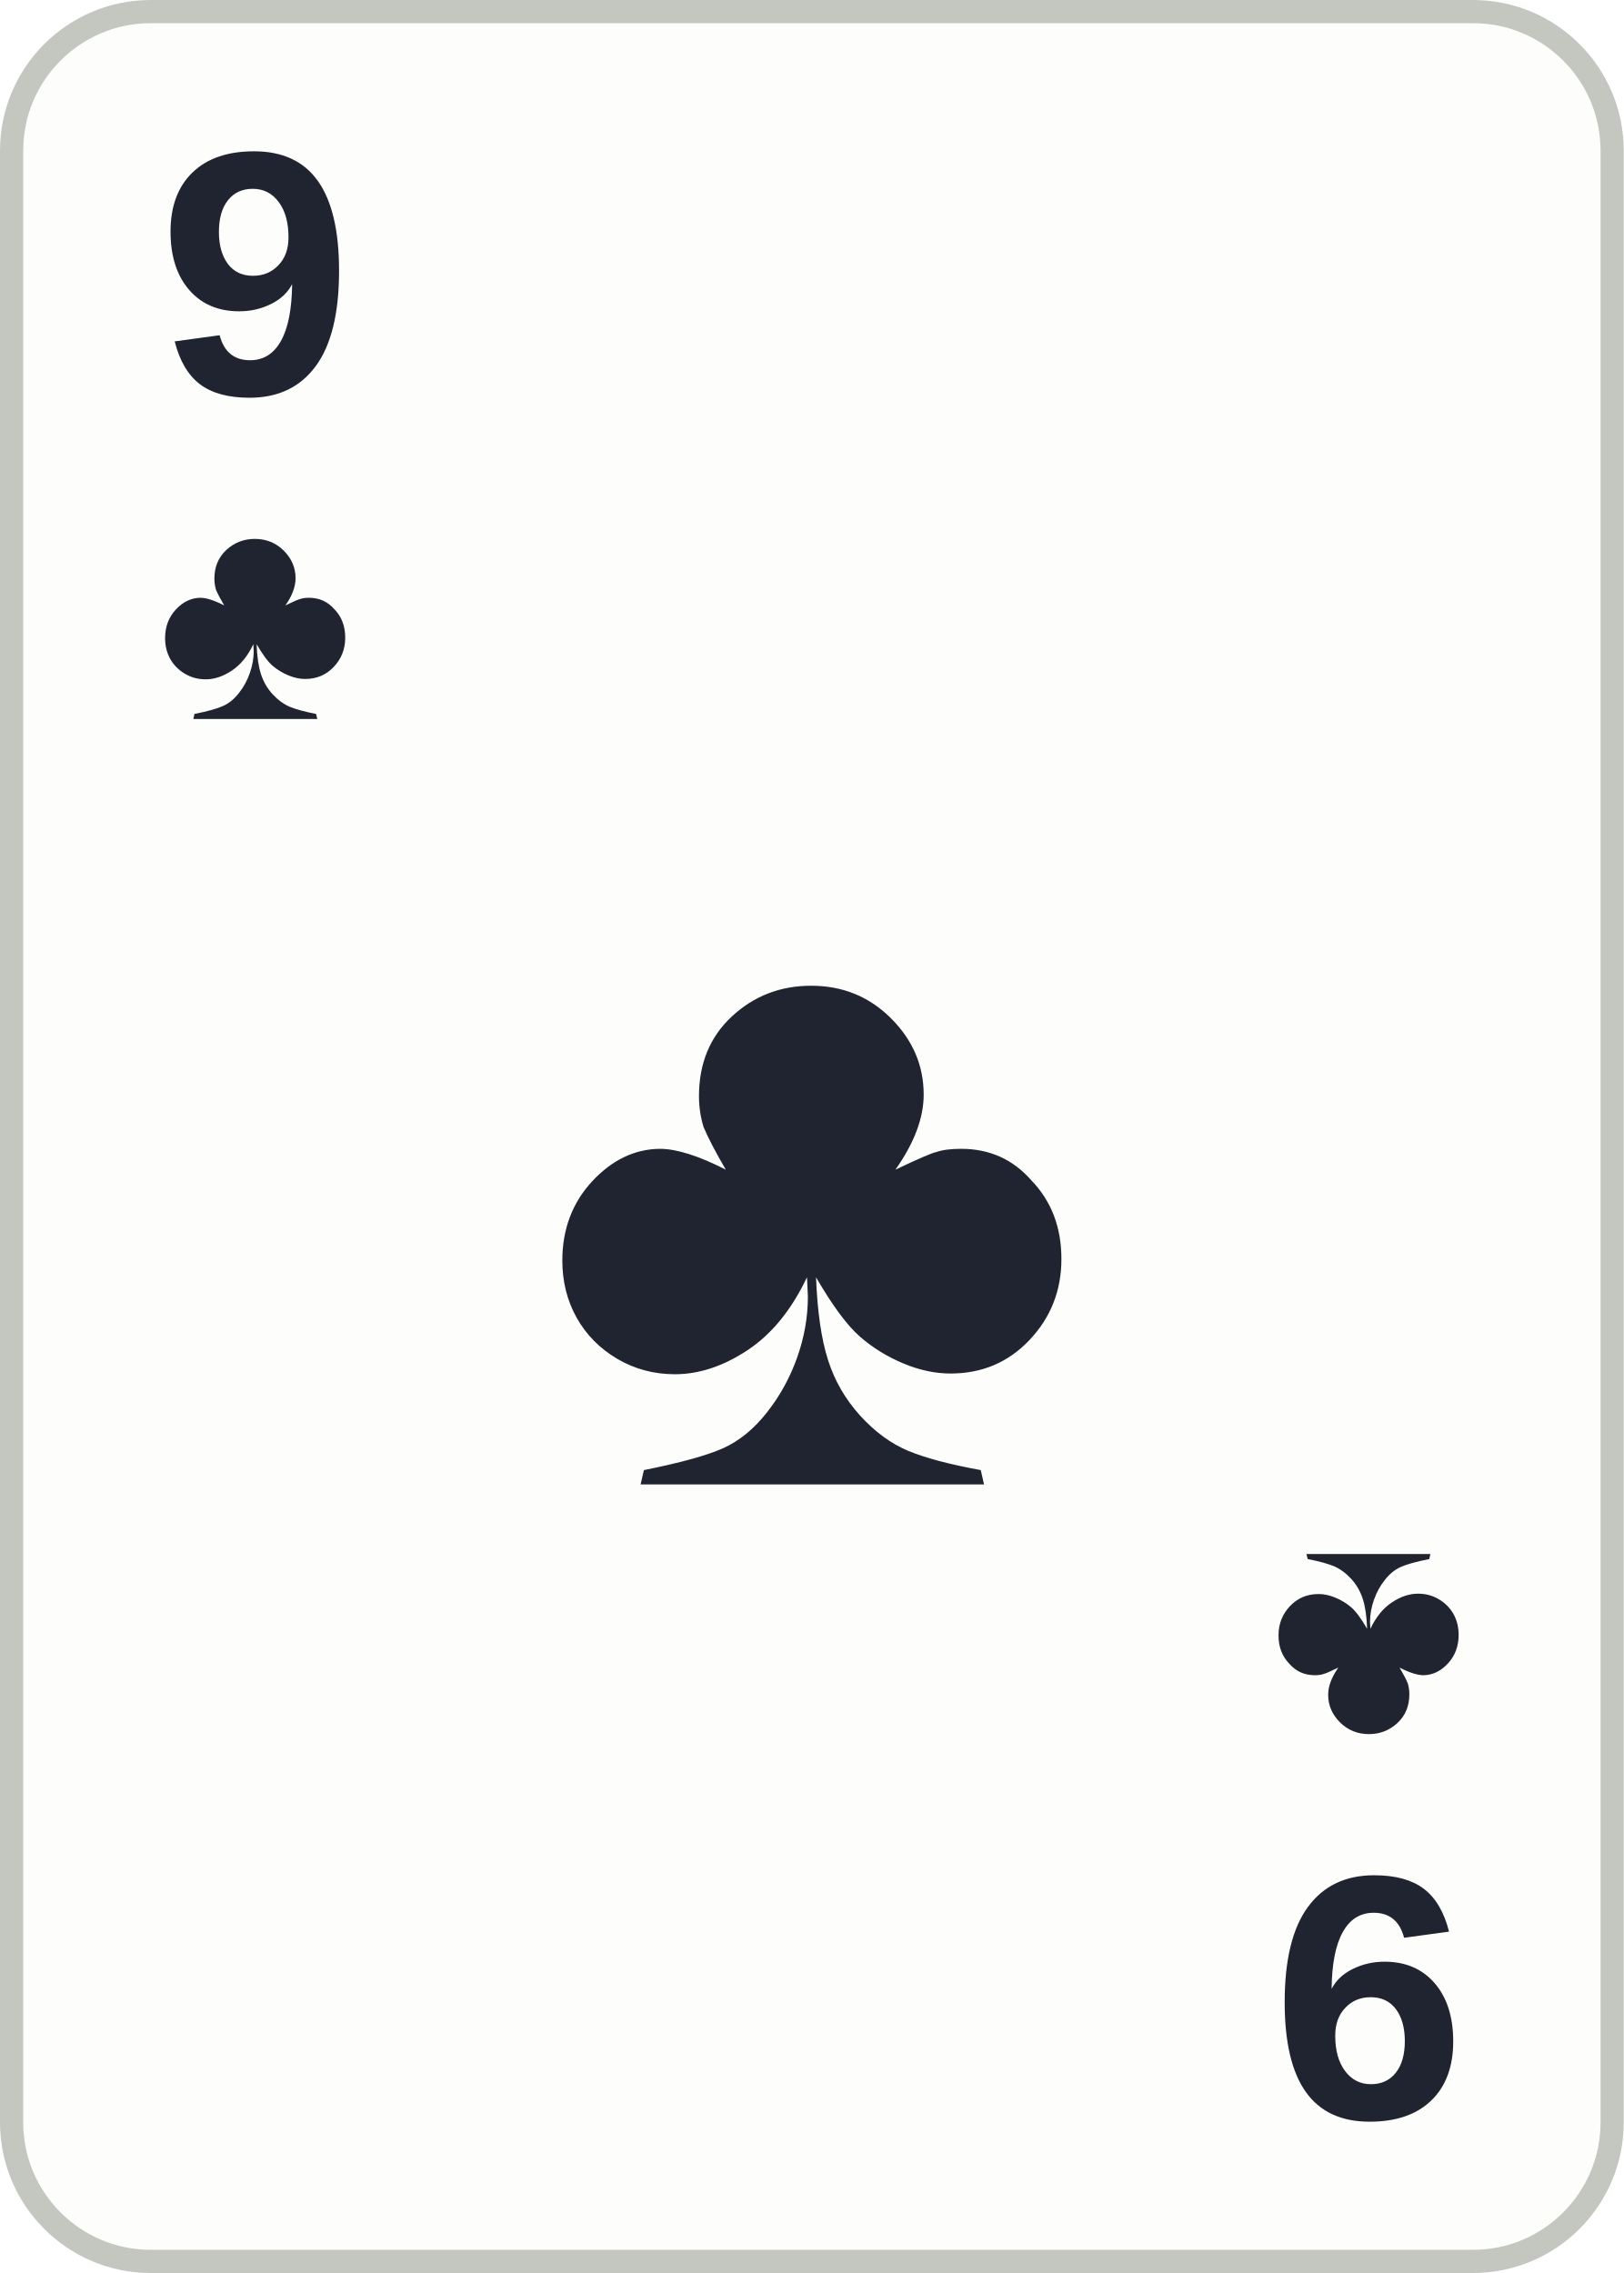
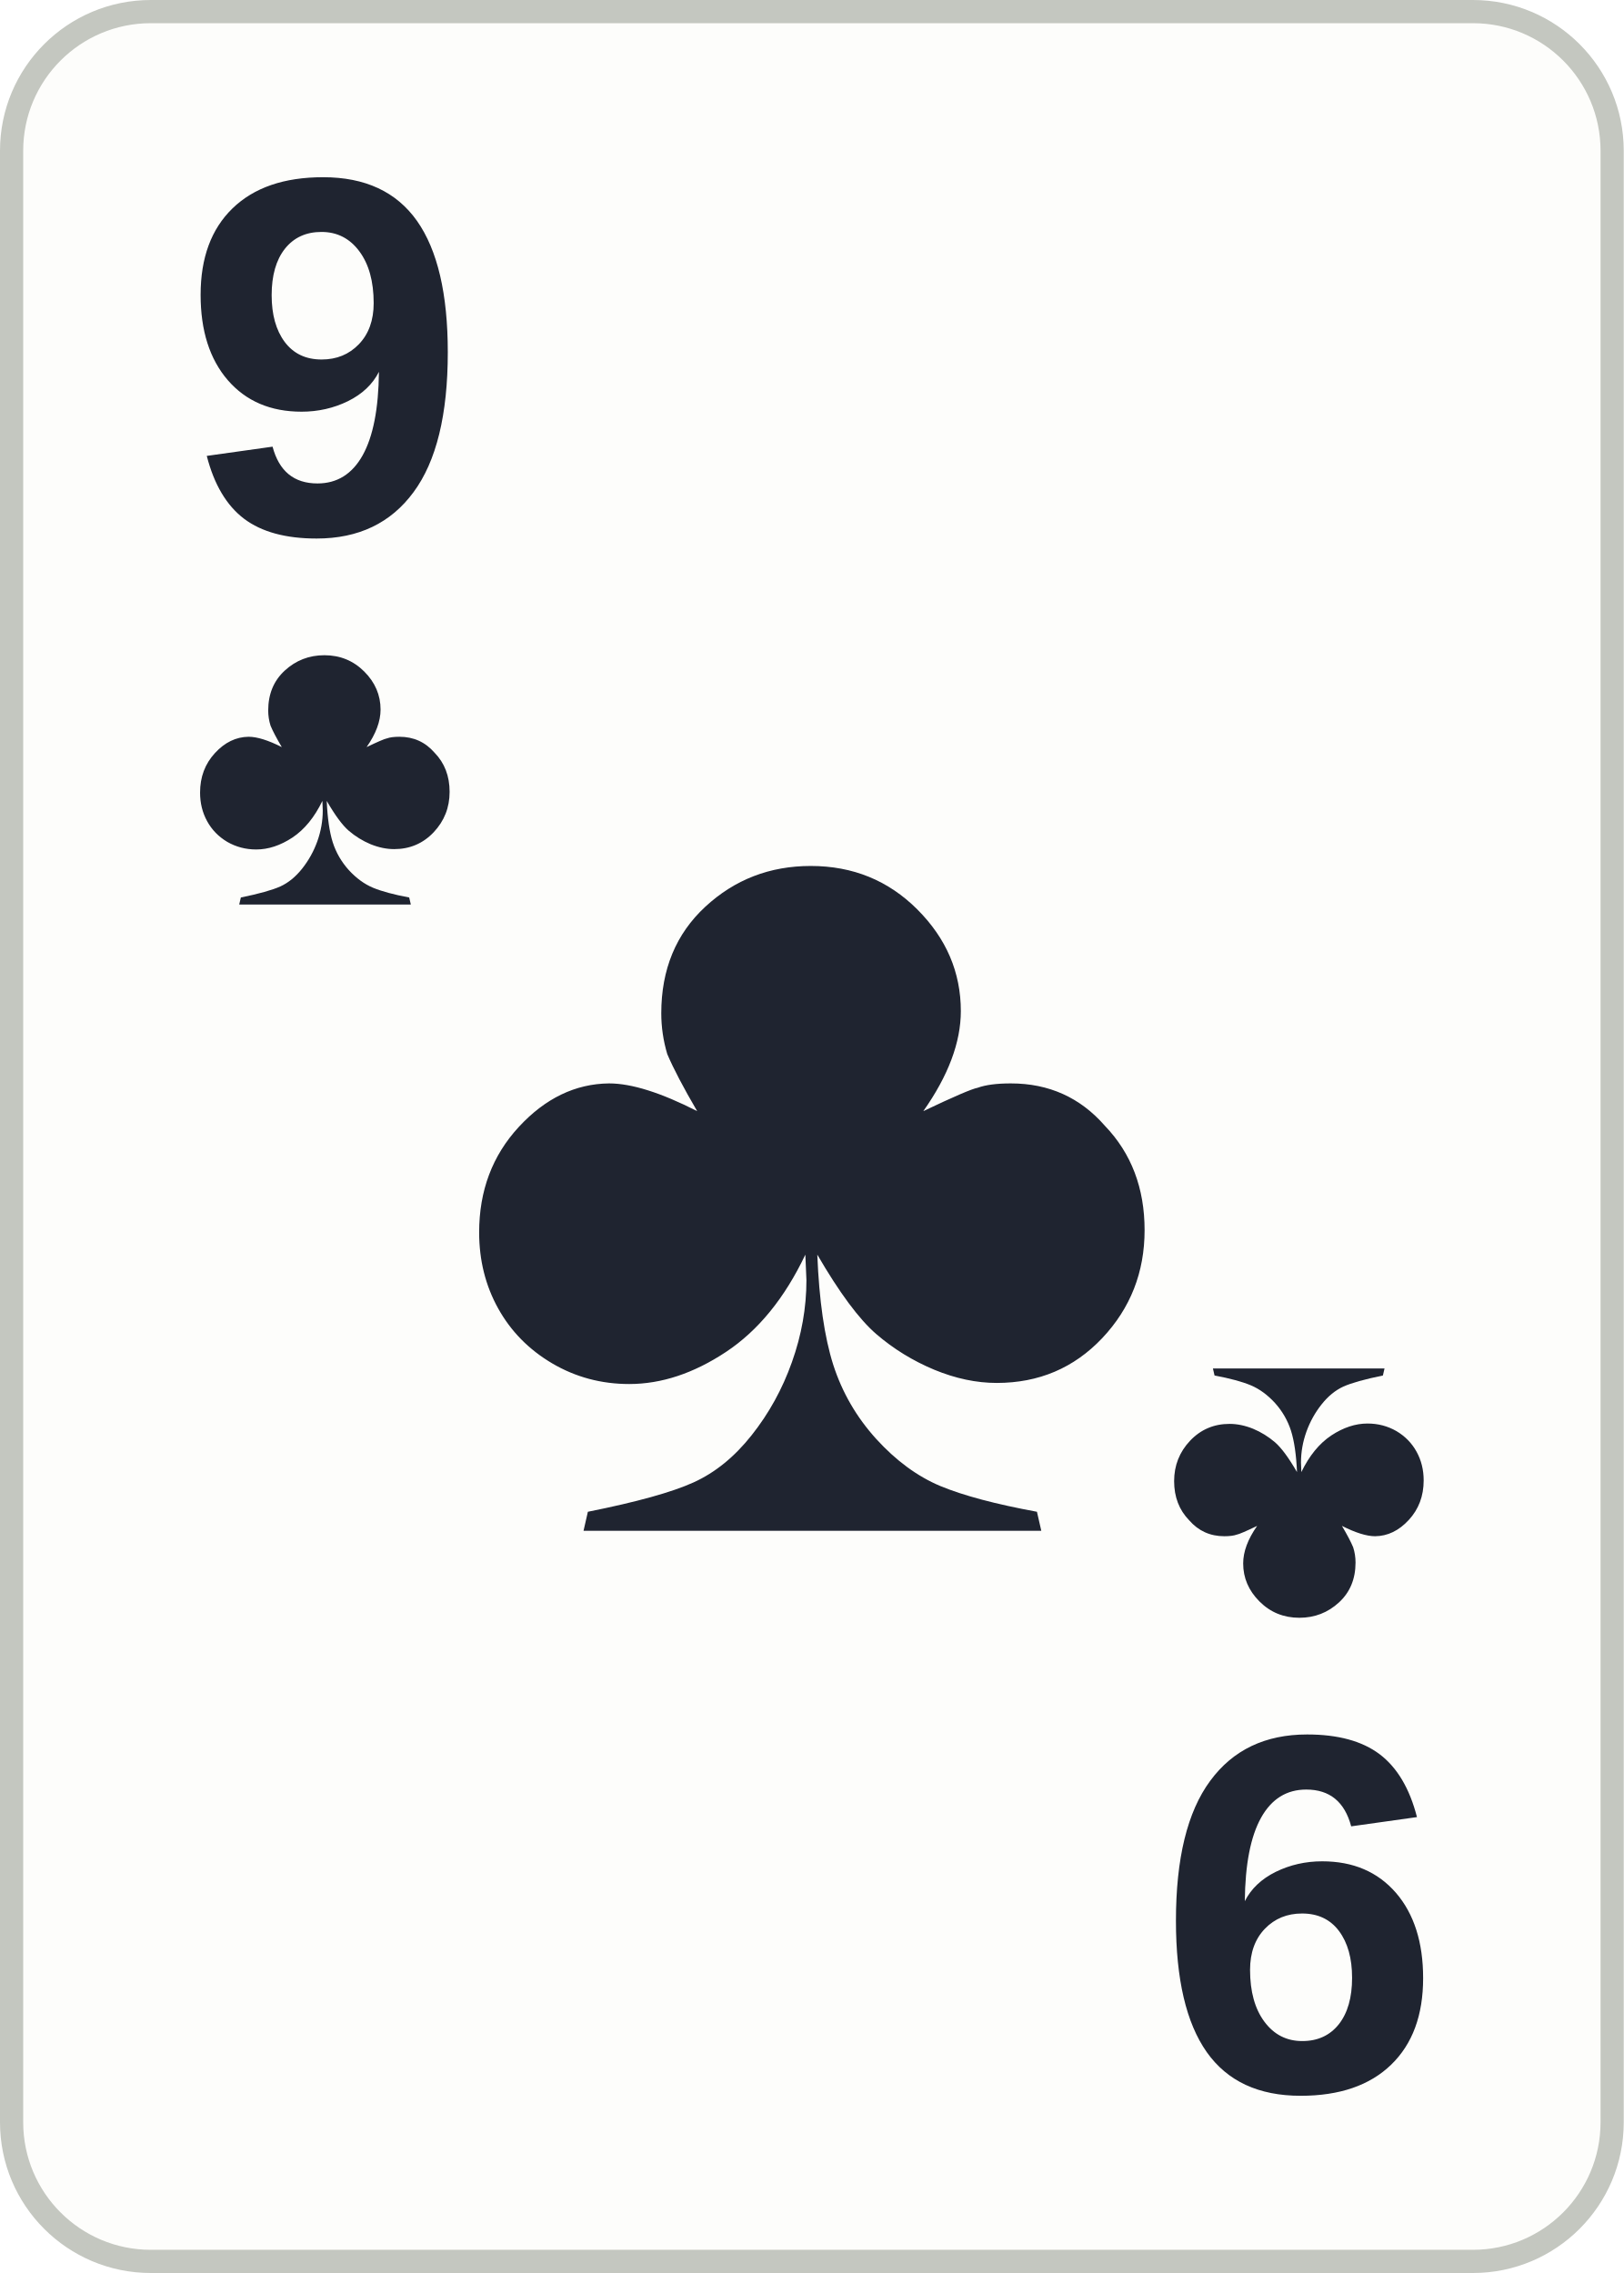
<svg xmlns="http://www.w3.org/2000/svg" viewBox="0 0 140 196">
  <rect x="1" y="1" width="138" height="194" rx="12" fill="#fdfdfb" stroke="#c4c7c0" stroke-width="2" />
  <g font-family="Arial,Helvetica,sans-serif" font-weight="700">
-     <text x="22" y="34" font-size="30" text-anchor="middle" fill="#1f2430">9</text>
-     <text x="22" y="62" font-size="26" text-anchor="middle" fill="#1f2430">♣</text>
+     <text x="28" y="46" font-size="44" text-anchor="middle" fill="#1f2430">9</text>
+     <text x="28" y="78" font-size="36" text-anchor="middle" fill="#1f2430">♣</text>
    <g transform="rotate(180 70 98)">
-       <text x="22" y="34" font-size="30" text-anchor="middle" fill="#1f2430">9</text>
-       <text x="22" y="62" font-size="26" text-anchor="middle" fill="#1f2430">♣</text>
+       <text x="28" y="46" font-size="44" text-anchor="middle" fill="#1f2430">9</text>
+       <text x="28" y="78" font-size="36" text-anchor="middle" fill="#1f2430">♣</text>
    </g>
-     <text x="70" y="128" font-size="72" text-anchor="middle" fill="#1f2430">♣</text>
+     <text x="70" y="132" font-size="96" text-anchor="middle" fill="#1f2430">♣</text>
  </g>
</svg>
